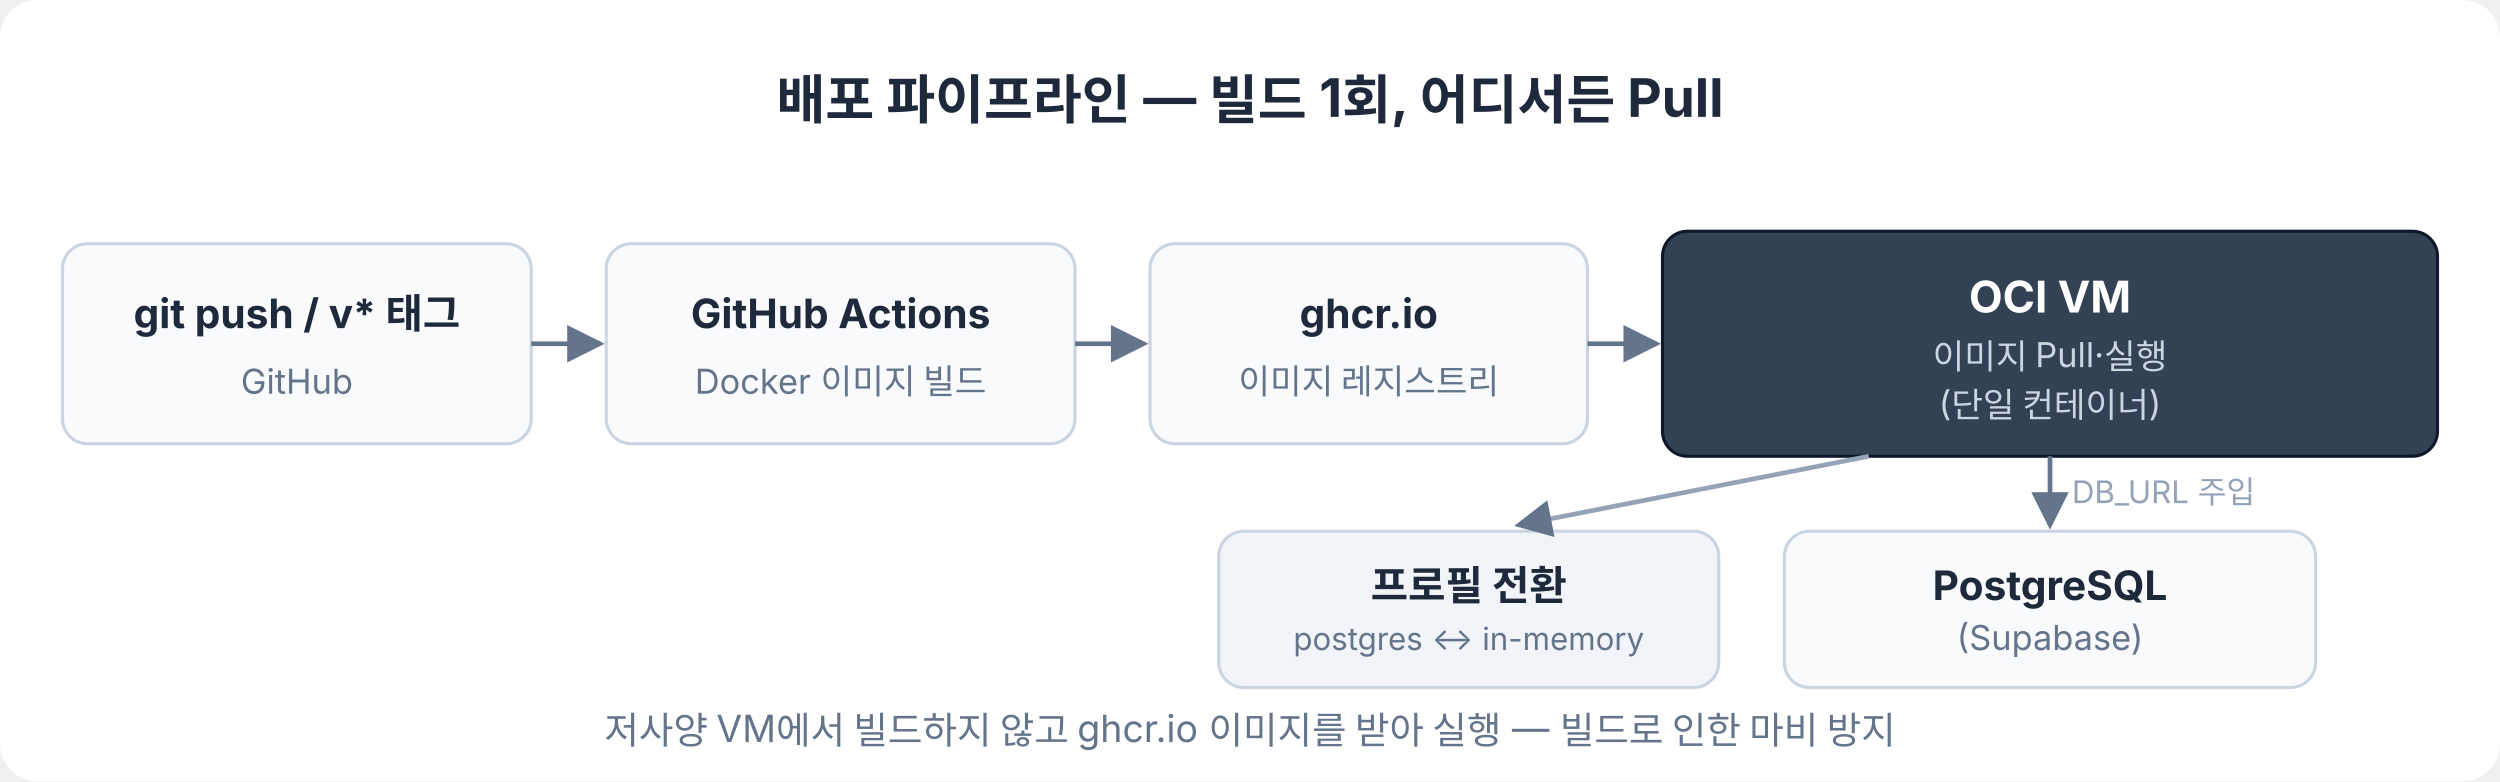
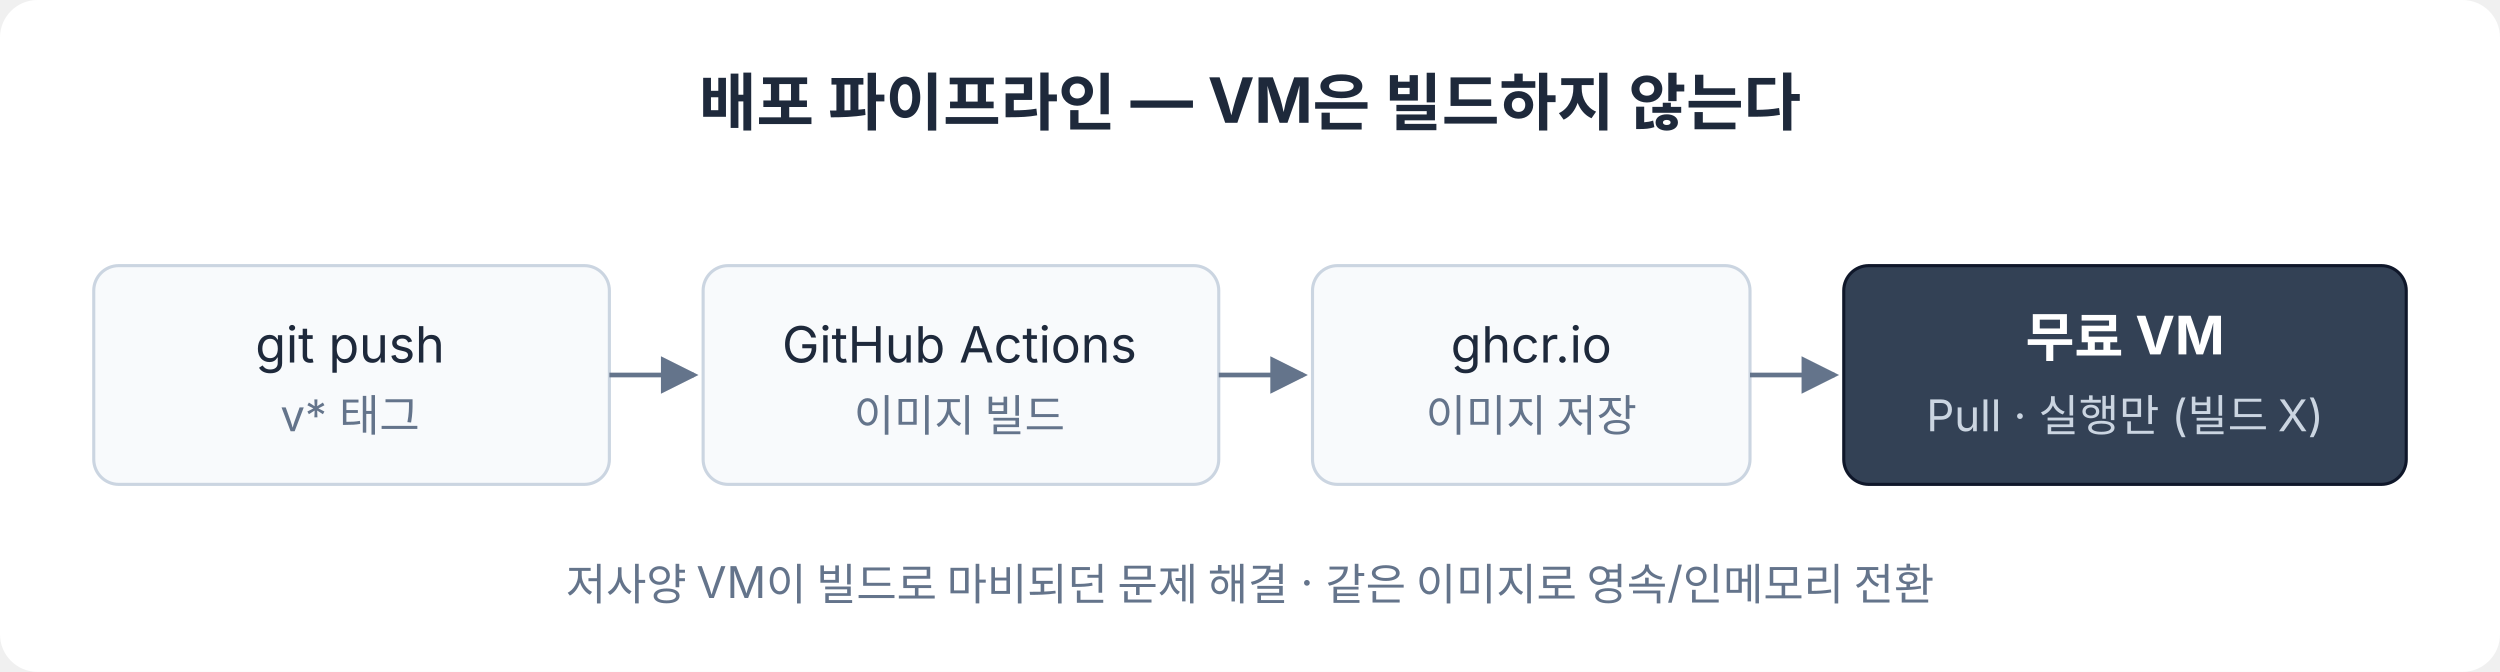
- <svg xmlns="http://www.w3.org/2000/svg" viewBox="0 0 800 250" font-family="-apple-system, 'Segoe UI', 'Malgun Gothic', sans-serif">
+ <svg xmlns="http://www.w3.org/2000/svg" viewBox="0 0 800 215" font-family="-apple-system, 'Segoe UI', 'Malgun Gothic', sans-serif">
  <defs>
    <marker id="arrow" markerWidth="8" markerHeight="8" refX="7" refY="4" orient="auto">
      <path d="M0,0 L8,4 L0,8 z" fill="#64748b" />
    </marker>
  </defs>
-   <rect width="800" height="250" fill="#ffffff" rx="12" />
-   <text x="400" y="38" text-anchor="middle" font-size="17" font-weight="bold" fill="#1e293b">배포 파이프라인 — 빌드 1회, 어디서든 Pull</text>
-   <rect x="20" y="78" width="150" height="64" rx="8" fill="#f8fafc" stroke="#cbd5e1" />
-   <text x="95" y="105" text-anchor="middle" font-size="13" font-weight="bold" fill="#1e293b">git push / v* 태그</text>
-   <text x="95" y="126" text-anchor="middle" font-size="11" fill="#64748b">GitHub</text>
-   <rect x="194" y="78" width="150" height="64" rx="8" fill="#f8fafc" stroke="#cbd5e1" />
-   <text x="269" y="105" text-anchor="middle" font-size="13" font-weight="bold" fill="#1e293b">GitHub Actions</text>
-   <text x="269" y="126" text-anchor="middle" font-size="11" fill="#64748b">Docker 이미지 빌드</text>
-   <rect x="368" y="78" width="140" height="64" rx="8" fill="#f8fafc" stroke="#cbd5e1" />
-   <text x="438" y="105" text-anchor="middle" font-size="13" font-weight="bold" fill="#1e293b">ghcr.io</text>
-   <text x="438" y="126" text-anchor="middle" font-size="11" fill="#64748b">이미지 레지스트리</text>
-   <rect x="532" y="74" width="248" height="72" rx="8" fill="#334155" stroke="#0f172a" />
-   <text x="656" y="100" text-anchor="middle" font-size="14" font-weight="bold" fill="#ffffff">OCI VM</text>
-   <text x="656" y="118" text-anchor="middle" font-size="11" fill="#cbd5e1">이미지 Pull·실행</text>
-   <text x="656" y="133" text-anchor="middle" font-size="11" fill="#cbd5e1">(단일 컨테이너)</text>
-   <line x1="170" y1="110" x2="192" y2="110" stroke="#64748b" stroke-width="1.5" marker-end="url(#arrow)" />
-   <line x1="344" y1="110" x2="366" y2="110" stroke="#64748b" stroke-width="1.5" marker-end="url(#arrow)" />
-   <line x1="508" y1="110" x2="530" y2="110" stroke="#64748b" stroke-width="1.5" marker-end="url(#arrow)" />
-   <rect x="571" y="170" width="170" height="50" rx="8" fill="#f8fafc" stroke="#cbd5e1" />
-   <text x="656" y="192" text-anchor="middle" font-size="13" font-weight="bold" fill="#1e293b">PostgreSQL</text>
-   <text x="656" y="208" text-anchor="middle" font-size="11" fill="#64748b">(Supabase)</text>
-   <line x1="656" y1="146" x2="656" y2="168" stroke="#64748b" stroke-width="1.5" marker-end="url(#arrow)" />
-   <text x="663" y="161" text-anchor="start" font-size="10" fill="#94a3b8">DB_URL 주입</text>
-   <rect x="390" y="170" width="160" height="50" rx="8" fill="#f1f5f9" stroke="#cbd5e1" />
-   <text x="470" y="192" text-anchor="middle" font-size="13" font-weight="bold" fill="#1e293b">프로필 전환</text>
-   <text x="470" y="208" text-anchor="middle" font-size="10" fill="#64748b">postgres ↔ in-memory</text>
-   <line x1="598" y1="146" x2="486" y2="168" stroke="#94a3b8" stroke-width="1.5" marker-end="url(#arrow)" />
-   <text x="400" y="238" text-anchor="middle" font-size="12" fill="#64748b">저사양 VM에서 빌드하지 않고 ghcr.io 이미지를 받아 실행 — 빌드로 인한 마비 방지</text>
+   <rect x="0" y="0" width="800" height="215" rx="12" fill="#ffffff" />
+   <text x="400" y="40" text-anchor="middle" font-size="20" font-weight="bold" fill="#1e293b">배포 파이프라인 — VM은 빌드하지 않는다</text>
+   <rect x="30" y="85" width="165" height="70" rx="8" fill="#f8fafc" stroke="#cbd5e1" />
+   <text x="112" y="116" text-anchor="middle" font-size="16" fill="#1e293b">git push</text>
+   <text x="112" y="138" text-anchor="middle" font-size="14" fill="#64748b">v* 태그</text>
+   <line x1="195" y1="120" x2="222" y2="120" stroke="#64748b" stroke-width="1.5" marker-end="url(#arrow)" />
+   <rect x="225" y="85" width="165" height="70" rx="8" fill="#f8fafc" stroke="#cbd5e1" />
+   <text x="307" y="116" text-anchor="middle" font-size="16" fill="#1e293b">GitHub Actions</text>
+   <text x="307" y="138" text-anchor="middle" font-size="14" fill="#64748b">이미지 빌드</text>
+   <line x1="390" y1="120" x2="417" y2="120" stroke="#64748b" stroke-width="1.5" marker-end="url(#arrow)" />
+   <rect x="420" y="85" width="140" height="70" rx="8" fill="#f8fafc" stroke="#cbd5e1" />
+   <text x="490" y="116" text-anchor="middle" font-size="16" fill="#1e293b">ghcr.io</text>
+   <text x="490" y="138" text-anchor="middle" font-size="14" fill="#64748b">이미지 저장</text>
+   <line x1="560" y1="120" x2="587" y2="120" stroke="#64748b" stroke-width="1.5" marker-end="url(#arrow)" />
+   <rect x="590" y="85" width="180" height="70" rx="8" fill="#334155" stroke="#0f172a" />
+   <text x="680" y="114" text-anchor="middle" font-size="17" font-weight="bold" fill="#ffffff">무료 VM</text>
+   <text x="680" y="138" text-anchor="middle" font-size="14" fill="#cbd5e1">Pull · 실행만 (빌드 X)</text>
+   <text x="400" y="192" text-anchor="middle" font-size="14" fill="#64748b">저사양 VM이 빌드로 마비되던 문제 해결 · 같은 이미지로 영속/인메모리 전환</text>
</svg>
